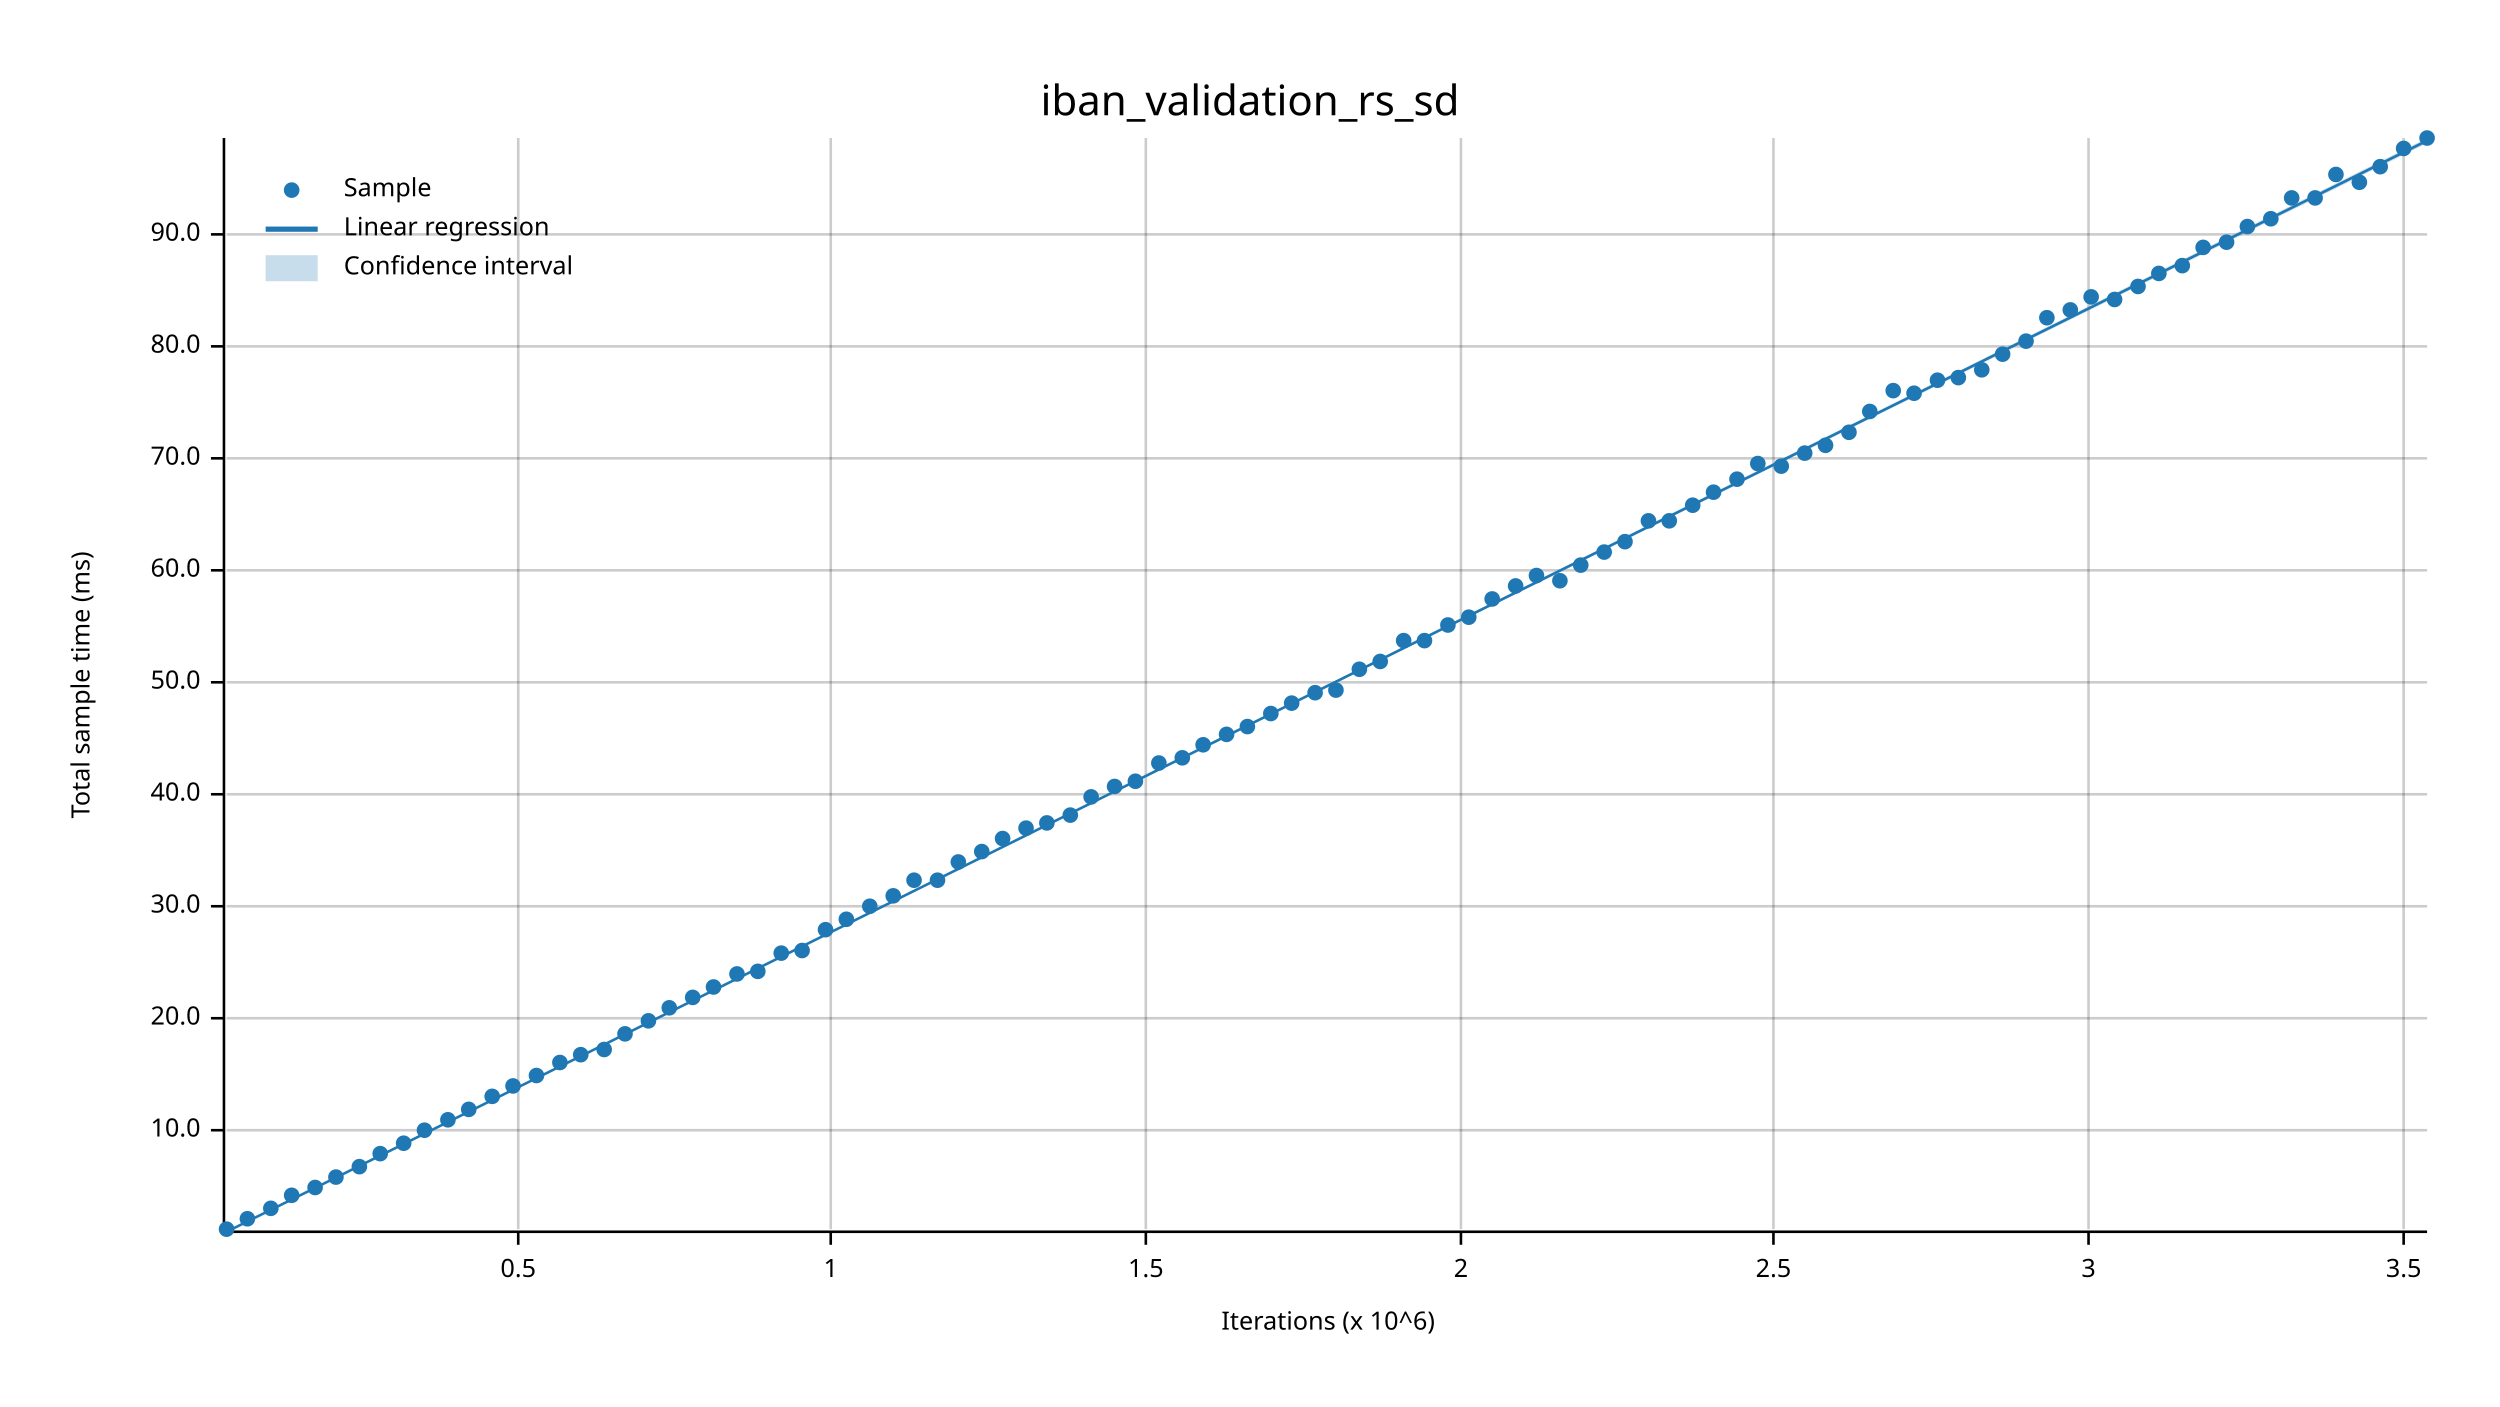
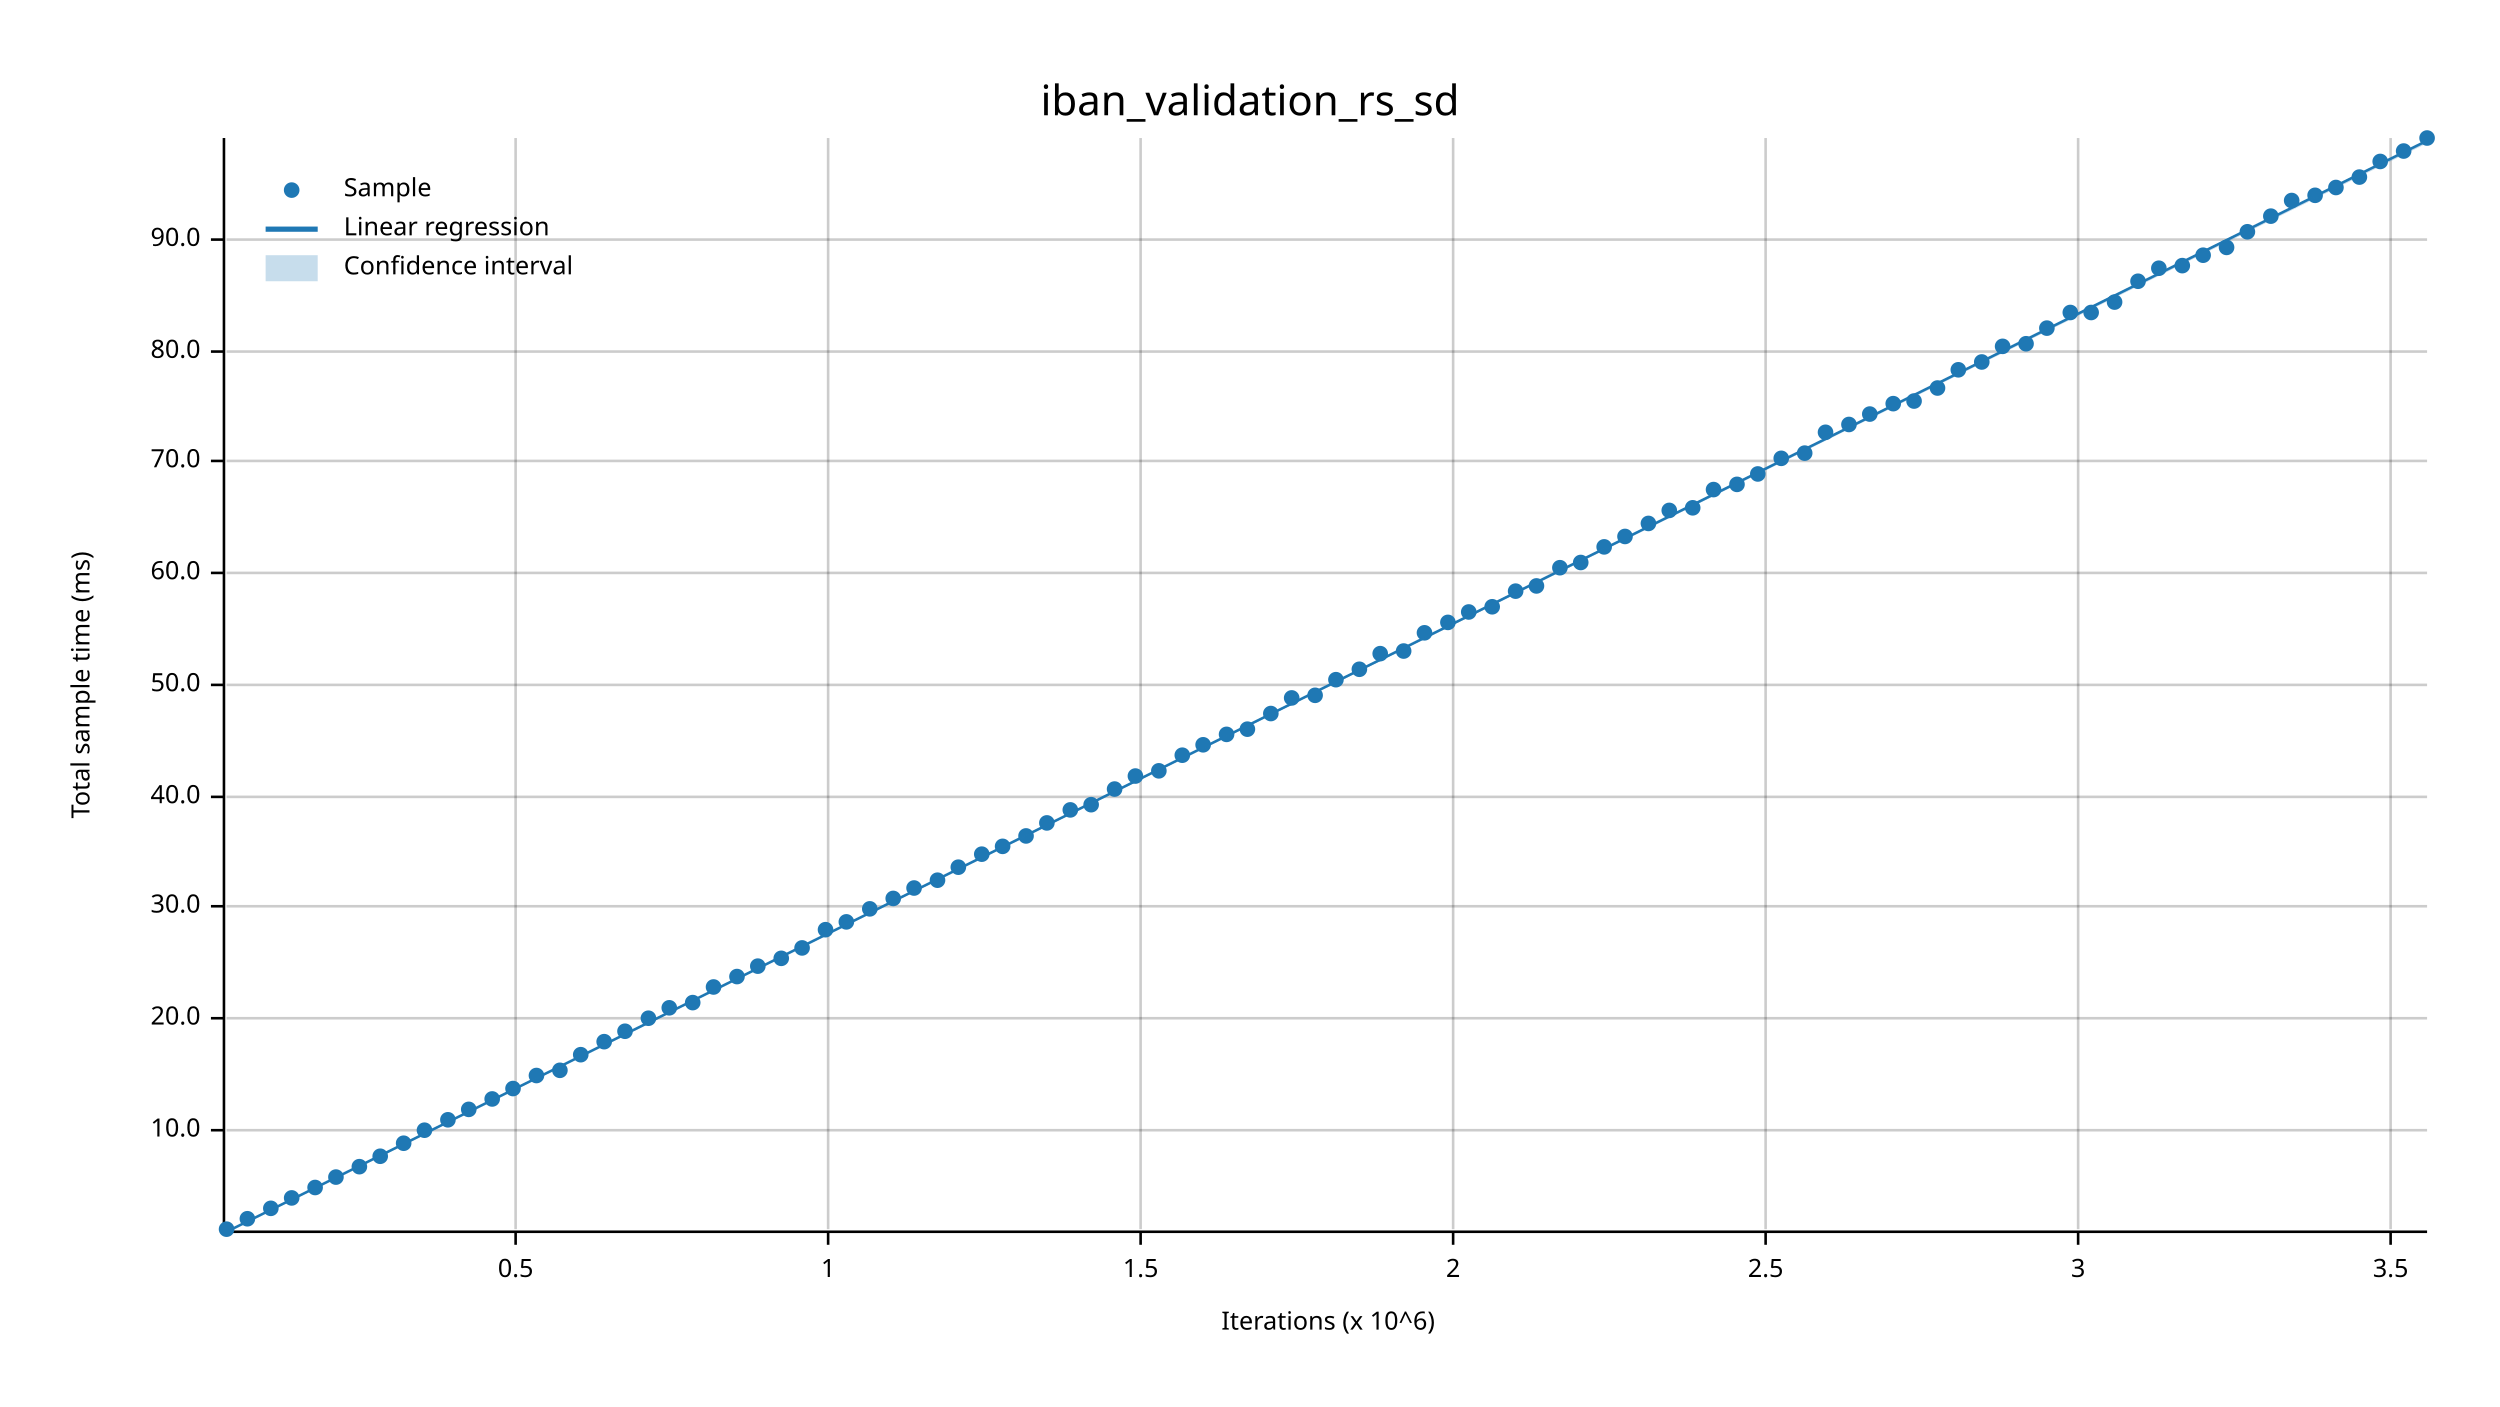
<svg xmlns="http://www.w3.org/2000/svg" width="960" height="540" viewBox="0 0 960 540">
  <text x="480" y="32" dy="0.76em" text-anchor="middle" font-family="sans-serif" font-size="16.129" opacity="1" fill="#000000">
iban_validation_rs_sd
</text>
  <text x="27" y="263" dy="0.76em" text-anchor="middle" font-family="sans-serif" font-size="9.677" opacity="1" fill="#000000" transform="rotate(270, 27, 263)">
Total sample time (ms)
</text>
  <text x="510" y="513" dy="-0.5ex" text-anchor="middle" font-family="sans-serif" font-size="9.677" opacity="1" fill="#000000">
Iterations (x 10^6)
</text>
-   <line opacity="0.2" stroke="#000000" stroke-width="1" x1="199" y1="472" x2="199" y2="53" />
-   <line opacity="0.2" stroke="#000000" stroke-width="1" x1="319" y1="472" x2="319" y2="53" />
-   <line opacity="0.2" stroke="#000000" stroke-width="1" x1="440" y1="472" x2="440" y2="53" />
-   <line opacity="0.2" stroke="#000000" stroke-width="1" x1="561" y1="472" x2="561" y2="53" />
-   <line opacity="0.2" stroke="#000000" stroke-width="1" x1="681" y1="472" x2="681" y2="53" />
-   <line opacity="0.2" stroke="#000000" stroke-width="1" x1="802" y1="472" x2="802" y2="53" />
-   <line opacity="0.2" stroke="#000000" stroke-width="1" x1="923" y1="472" x2="923" y2="53" />
+   <line opacity="0.2" stroke="#000000" stroke-width="1" x1="198" y1="472" x2="198" y2="53" />
+   <line opacity="0.2" stroke="#000000" stroke-width="1" x1="318" y1="472" x2="318" y2="53" />
+   <line opacity="0.2" stroke="#000000" stroke-width="1" x1="438" y1="472" x2="438" y2="53" />
+   <line opacity="0.2" stroke="#000000" stroke-width="1" x1="558" y1="472" x2="558" y2="53" />
+   <line opacity="0.2" stroke="#000000" stroke-width="1" x1="678" y1="472" x2="678" y2="53" />
+   <line opacity="0.2" stroke="#000000" stroke-width="1" x1="798" y1="472" x2="798" y2="53" />
+   <line opacity="0.2" stroke="#000000" stroke-width="1" x1="918" y1="472" x2="918" y2="53" />
  <line opacity="0.2" stroke="#000000" stroke-width="1" x1="87" y1="434" x2="932" y2="434" />
  <line opacity="0.2" stroke="#000000" stroke-width="1" x1="87" y1="391" x2="932" y2="391" />
  <line opacity="0.2" stroke="#000000" stroke-width="1" x1="87" y1="348" x2="932" y2="348" />
-   <line opacity="0.2" stroke="#000000" stroke-width="1" x1="87" y1="305" x2="932" y2="305" />
-   <line opacity="0.2" stroke="#000000" stroke-width="1" x1="87" y1="262" x2="932" y2="262" />
-   <line opacity="0.2" stroke="#000000" stroke-width="1" x1="87" y1="219" x2="932" y2="219" />
-   <line opacity="0.2" stroke="#000000" stroke-width="1" x1="87" y1="176" x2="932" y2="176" />
-   <line opacity="0.2" stroke="#000000" stroke-width="1" x1="87" y1="133" x2="932" y2="133" />
-   <line opacity="0.2" stroke="#000000" stroke-width="1" x1="87" y1="90" x2="932" y2="90" />
+   <line opacity="0.2" stroke="#000000" stroke-width="1" x1="87" y1="306" x2="932" y2="306" />
+   <line opacity="0.2" stroke="#000000" stroke-width="1" x1="87" y1="263" x2="932" y2="263" />
+   <line opacity="0.2" stroke="#000000" stroke-width="1" x1="87" y1="220" x2="932" y2="220" />
+   <line opacity="0.2" stroke="#000000" stroke-width="1" x1="87" y1="177" x2="932" y2="177" />
+   <line opacity="0.2" stroke="#000000" stroke-width="1" x1="87" y1="135" x2="932" y2="135" />
+   <line opacity="0.2" stroke="#000000" stroke-width="1" x1="87" y1="92" x2="932" y2="92" />
  <polyline fill="none" opacity="1" stroke="#000000" stroke-width="1" points="86,53 86,472 " />
  <text x="77" y="434" dy="0.5ex" text-anchor="end" font-family="sans-serif" font-size="9.677" opacity="1" fill="#000000">
10.0
</text>
  <polyline fill="none" opacity="1" stroke="#000000" stroke-width="1" points="81,434 86,434 " />
  <text x="77" y="391" dy="0.5ex" text-anchor="end" font-family="sans-serif" font-size="9.677" opacity="1" fill="#000000">
20.0
</text>
  <polyline fill="none" opacity="1" stroke="#000000" stroke-width="1" points="81,391 86,391 " />
  <text x="77" y="348" dy="0.5ex" text-anchor="end" font-family="sans-serif" font-size="9.677" opacity="1" fill="#000000">
30.0
</text>
  <polyline fill="none" opacity="1" stroke="#000000" stroke-width="1" points="81,348 86,348 " />
-   <text x="77" y="305" dy="0.5ex" text-anchor="end" font-family="sans-serif" font-size="9.677" opacity="1" fill="#000000">
+   <text x="77" y="306" dy="0.5ex" text-anchor="end" font-family="sans-serif" font-size="9.677" opacity="1" fill="#000000">
40.0
</text>
-   <polyline fill="none" opacity="1" stroke="#000000" stroke-width="1" points="81,305 86,305 " />
-   <text x="77" y="262" dy="0.5ex" text-anchor="end" font-family="sans-serif" font-size="9.677" opacity="1" fill="#000000">
+   <polyline fill="none" opacity="1" stroke="#000000" stroke-width="1" points="81,306 86,306 " />
+   <text x="77" y="263" dy="0.5ex" text-anchor="end" font-family="sans-serif" font-size="9.677" opacity="1" fill="#000000">
50.0
</text>
-   <polyline fill="none" opacity="1" stroke="#000000" stroke-width="1" points="81,262 86,262 " />
-   <text x="77" y="219" dy="0.5ex" text-anchor="end" font-family="sans-serif" font-size="9.677" opacity="1" fill="#000000">
+   <polyline fill="none" opacity="1" stroke="#000000" stroke-width="1" points="81,263 86,263 " />
+   <text x="77" y="220" dy="0.5ex" text-anchor="end" font-family="sans-serif" font-size="9.677" opacity="1" fill="#000000">
60.0
</text>
-   <polyline fill="none" opacity="1" stroke="#000000" stroke-width="1" points="81,219 86,219 " />
-   <text x="77" y="176" dy="0.5ex" text-anchor="end" font-family="sans-serif" font-size="9.677" opacity="1" fill="#000000">
+   <polyline fill="none" opacity="1" stroke="#000000" stroke-width="1" points="81,220 86,220 " />
+   <text x="77" y="177" dy="0.5ex" text-anchor="end" font-family="sans-serif" font-size="9.677" opacity="1" fill="#000000">
70.0
</text>
-   <polyline fill="none" opacity="1" stroke="#000000" stroke-width="1" points="81,176 86,176 " />
-   <text x="77" y="133" dy="0.5ex" text-anchor="end" font-family="sans-serif" font-size="9.677" opacity="1" fill="#000000">
+   <polyline fill="none" opacity="1" stroke="#000000" stroke-width="1" points="81,177 86,177 " />
+   <text x="77" y="135" dy="0.5ex" text-anchor="end" font-family="sans-serif" font-size="9.677" opacity="1" fill="#000000">
80.0
</text>
-   <polyline fill="none" opacity="1" stroke="#000000" stroke-width="1" points="81,133 86,133 " />
-   <text x="77" y="90" dy="0.5ex" text-anchor="end" font-family="sans-serif" font-size="9.677" opacity="1" fill="#000000">
+   <polyline fill="none" opacity="1" stroke="#000000" stroke-width="1" points="81,135 86,135 " />
+   <text x="77" y="92" dy="0.5ex" text-anchor="end" font-family="sans-serif" font-size="9.677" opacity="1" fill="#000000">
90.0
</text>
-   <polyline fill="none" opacity="1" stroke="#000000" stroke-width="1" points="81,90 86,90 " />
+   <polyline fill="none" opacity="1" stroke="#000000" stroke-width="1" points="81,92 86,92 " />
  <polyline fill="none" opacity="1" stroke="#000000" stroke-width="1" points="87,473 932,473 " />
-   <text x="199" y="483" dy="0.76em" text-anchor="middle" font-family="sans-serif" font-size="9.677" opacity="1" fill="#000000">
+   <text x="198" y="483" dy="0.76em" text-anchor="middle" font-family="sans-serif" font-size="9.677" opacity="1" fill="#000000">
0.5
</text>
-   <polyline fill="none" opacity="1" stroke="#000000" stroke-width="1" points="199,473 199,478 " />
-   <text x="319" y="483" dy="0.76em" text-anchor="middle" font-family="sans-serif" font-size="9.677" opacity="1" fill="#000000">
+   <polyline fill="none" opacity="1" stroke="#000000" stroke-width="1" points="198,473 198,478 " />
+   <text x="318" y="483" dy="0.76em" text-anchor="middle" font-family="sans-serif" font-size="9.677" opacity="1" fill="#000000">
1
</text>
-   <polyline fill="none" opacity="1" stroke="#000000" stroke-width="1" points="319,473 319,478 " />
-   <text x="440" y="483" dy="0.76em" text-anchor="middle" font-family="sans-serif" font-size="9.677" opacity="1" fill="#000000">
+   <polyline fill="none" opacity="1" stroke="#000000" stroke-width="1" points="318,473 318,478 " />
+   <text x="438" y="483" dy="0.76em" text-anchor="middle" font-family="sans-serif" font-size="9.677" opacity="1" fill="#000000">
1.5
</text>
-   <polyline fill="none" opacity="1" stroke="#000000" stroke-width="1" points="440,473 440,478 " />
-   <text x="561" y="483" dy="0.76em" text-anchor="middle" font-family="sans-serif" font-size="9.677" opacity="1" fill="#000000">
+   <polyline fill="none" opacity="1" stroke="#000000" stroke-width="1" points="438,473 438,478 " />
+   <text x="558" y="483" dy="0.76em" text-anchor="middle" font-family="sans-serif" font-size="9.677" opacity="1" fill="#000000">
2
</text>
-   <polyline fill="none" opacity="1" stroke="#000000" stroke-width="1" points="561,473 561,478 " />
-   <text x="681" y="483" dy="0.76em" text-anchor="middle" font-family="sans-serif" font-size="9.677" opacity="1" fill="#000000">
+   <polyline fill="none" opacity="1" stroke="#000000" stroke-width="1" points="558,473 558,478 " />
+   <text x="678" y="483" dy="0.76em" text-anchor="middle" font-family="sans-serif" font-size="9.677" opacity="1" fill="#000000">
2.5
</text>
-   <polyline fill="none" opacity="1" stroke="#000000" stroke-width="1" points="681,473 681,478 " />
-   <text x="802" y="483" dy="0.76em" text-anchor="middle" font-family="sans-serif" font-size="9.677" opacity="1" fill="#000000">
+   <polyline fill="none" opacity="1" stroke="#000000" stroke-width="1" points="678,473 678,478 " />
+   <text x="798" y="483" dy="0.76em" text-anchor="middle" font-family="sans-serif" font-size="9.677" opacity="1" fill="#000000">
3
</text>
-   <polyline fill="none" opacity="1" stroke="#000000" stroke-width="1" points="802,473 802,478 " />
-   <text x="923" y="483" dy="0.76em" text-anchor="middle" font-family="sans-serif" font-size="9.677" opacity="1" fill="#000000">
+   <polyline fill="none" opacity="1" stroke="#000000" stroke-width="1" points="798,473 798,478 " />
+   <text x="918" y="483" dy="0.76em" text-anchor="middle" font-family="sans-serif" font-size="9.677" opacity="1" fill="#000000">
3.5
</text>
-   <polyline fill="none" opacity="1" stroke="#000000" stroke-width="1" points="923,473 923,478 " />
+   <polyline fill="none" opacity="1" stroke="#000000" stroke-width="1" points="918,473 918,478 " />
  <circle cx="87" cy="472" r="3" opacity="1" fill="#1F78B4" stroke="none" stroke-width="1" />
  <circle cx="95" cy="468" r="3" opacity="1" fill="#1F78B4" stroke="none" stroke-width="1" />
  <circle cx="104" cy="464" r="3" opacity="1" fill="#1F78B4" stroke="none" stroke-width="1" />
-   <circle cx="112" cy="459" r="3" opacity="1" fill="#1F78B4" stroke="none" stroke-width="1" />
+   <circle cx="112" cy="460" r="3" opacity="1" fill="#1F78B4" stroke="none" stroke-width="1" />
  <circle cx="121" cy="456" r="3" opacity="1" fill="#1F78B4" stroke="none" stroke-width="1" />
  <circle cx="129" cy="452" r="3" opacity="1" fill="#1F78B4" stroke="none" stroke-width="1" />
  <circle cx="138" cy="448" r="3" opacity="1" fill="#1F78B4" stroke="none" stroke-width="1" />
-   <circle cx="146" cy="443" r="3" opacity="1" fill="#1F78B4" stroke="none" stroke-width="1" />
+   <circle cx="146" cy="444" r="3" opacity="1" fill="#1F78B4" stroke="none" stroke-width="1" />
  <circle cx="155" cy="439" r="3" opacity="1" fill="#1F78B4" stroke="none" stroke-width="1" />
  <circle cx="163" cy="434" r="3" opacity="1" fill="#1F78B4" stroke="none" stroke-width="1" />
  <circle cx="172" cy="430" r="3" opacity="1" fill="#1F78B4" stroke="none" stroke-width="1" />
  <circle cx="180" cy="426" r="3" opacity="1" fill="#1F78B4" stroke="none" stroke-width="1" />
-   <circle cx="189" cy="421" r="3" opacity="1" fill="#1F78B4" stroke="none" stroke-width="1" />
-   <circle cx="197" cy="417" r="3" opacity="1" fill="#1F78B4" stroke="none" stroke-width="1" />
+   <circle cx="189" cy="422" r="3" opacity="1" fill="#1F78B4" stroke="none" stroke-width="1" />
+   <circle cx="197" cy="418" r="3" opacity="1" fill="#1F78B4" stroke="none" stroke-width="1" />
  <circle cx="206" cy="413" r="3" opacity="1" fill="#1F78B4" stroke="none" stroke-width="1" />
-   <circle cx="215" cy="408" r="3" opacity="1" fill="#1F78B4" stroke="none" stroke-width="1" />
+   <circle cx="215" cy="411" r="3" opacity="1" fill="#1F78B4" stroke="none" stroke-width="1" />
  <circle cx="223" cy="405" r="3" opacity="1" fill="#1F78B4" stroke="none" stroke-width="1" />
-   <circle cx="232" cy="403" r="3" opacity="1" fill="#1F78B4" stroke="none" stroke-width="1" />
-   <circle cx="240" cy="397" r="3" opacity="1" fill="#1F78B4" stroke="none" stroke-width="1" />
-   <circle cx="249" cy="392" r="3" opacity="1" fill="#1F78B4" stroke="none" stroke-width="1" />
+   <circle cx="232" cy="400" r="3" opacity="1" fill="#1F78B4" stroke="none" stroke-width="1" />
+   <circle cx="240" cy="396" r="3" opacity="1" fill="#1F78B4" stroke="none" stroke-width="1" />
+   <circle cx="249" cy="391" r="3" opacity="1" fill="#1F78B4" stroke="none" stroke-width="1" />
  <circle cx="257" cy="387" r="3" opacity="1" fill="#1F78B4" stroke="none" stroke-width="1" />
-   <circle cx="266" cy="383" r="3" opacity="1" fill="#1F78B4" stroke="none" stroke-width="1" />
+   <circle cx="266" cy="385" r="3" opacity="1" fill="#1F78B4" stroke="none" stroke-width="1" />
  <circle cx="274" cy="379" r="3" opacity="1" fill="#1F78B4" stroke="none" stroke-width="1" />
-   <circle cx="283" cy="374" r="3" opacity="1" fill="#1F78B4" stroke="none" stroke-width="1" />
-   <circle cx="291" cy="373" r="3" opacity="1" fill="#1F78B4" stroke="none" stroke-width="1" />
-   <circle cx="300" cy="366" r="3" opacity="1" fill="#1F78B4" stroke="none" stroke-width="1" />
-   <circle cx="308" cy="365" r="3" opacity="1" fill="#1F78B4" stroke="none" stroke-width="1" />
+   <circle cx="283" cy="375" r="3" opacity="1" fill="#1F78B4" stroke="none" stroke-width="1" />
+   <circle cx="291" cy="371" r="3" opacity="1" fill="#1F78B4" stroke="none" stroke-width="1" />
+   <circle cx="300" cy="368" r="3" opacity="1" fill="#1F78B4" stroke="none" stroke-width="1" />
+   <circle cx="308" cy="364" r="3" opacity="1" fill="#1F78B4" stroke="none" stroke-width="1" />
  <circle cx="317" cy="357" r="3" opacity="1" fill="#1F78B4" stroke="none" stroke-width="1" />
-   <circle cx="325" cy="353" r="3" opacity="1" fill="#1F78B4" stroke="none" stroke-width="1" />
-   <circle cx="334" cy="348" r="3" opacity="1" fill="#1F78B4" stroke="none" stroke-width="1" />
-   <circle cx="343" cy="344" r="3" opacity="1" fill="#1F78B4" stroke="none" stroke-width="1" />
-   <circle cx="351" cy="338" r="3" opacity="1" fill="#1F78B4" stroke="none" stroke-width="1" />
+   <circle cx="325" cy="354" r="3" opacity="1" fill="#1F78B4" stroke="none" stroke-width="1" />
+   <circle cx="334" cy="349" r="3" opacity="1" fill="#1F78B4" stroke="none" stroke-width="1" />
+   <circle cx="343" cy="345" r="3" opacity="1" fill="#1F78B4" stroke="none" stroke-width="1" />
+   <circle cx="351" cy="341" r="3" opacity="1" fill="#1F78B4" stroke="none" stroke-width="1" />
  <circle cx="360" cy="338" r="3" opacity="1" fill="#1F78B4" stroke="none" stroke-width="1" />
-   <circle cx="368" cy="331" r="3" opacity="1" fill="#1F78B4" stroke="none" stroke-width="1" />
-   <circle cx="377" cy="327" r="3" opacity="1" fill="#1F78B4" stroke="none" stroke-width="1" />
-   <circle cx="385" cy="322" r="3" opacity="1" fill="#1F78B4" stroke="none" stroke-width="1" />
-   <circle cx="394" cy="318" r="3" opacity="1" fill="#1F78B4" stroke="none" stroke-width="1" />
+   <circle cx="368" cy="333" r="3" opacity="1" fill="#1F78B4" stroke="none" stroke-width="1" />
+   <circle cx="377" cy="328" r="3" opacity="1" fill="#1F78B4" stroke="none" stroke-width="1" />
+   <circle cx="385" cy="325" r="3" opacity="1" fill="#1F78B4" stroke="none" stroke-width="1" />
+   <circle cx="394" cy="321" r="3" opacity="1" fill="#1F78B4" stroke="none" stroke-width="1" />
  <circle cx="402" cy="316" r="3" opacity="1" fill="#1F78B4" stroke="none" stroke-width="1" />
-   <circle cx="411" cy="313" r="3" opacity="1" fill="#1F78B4" stroke="none" stroke-width="1" />
-   <circle cx="419" cy="306" r="3" opacity="1" fill="#1F78B4" stroke="none" stroke-width="1" />
-   <circle cx="428" cy="302" r="3" opacity="1" fill="#1F78B4" stroke="none" stroke-width="1" />
-   <circle cx="436" cy="300" r="3" opacity="1" fill="#1F78B4" stroke="none" stroke-width="1" />
-   <circle cx="445" cy="293" r="3" opacity="1" fill="#1F78B4" stroke="none" stroke-width="1" />
-   <circle cx="454" cy="291" r="3" opacity="1" fill="#1F78B4" stroke="none" stroke-width="1" />
+   <circle cx="411" cy="311" r="3" opacity="1" fill="#1F78B4" stroke="none" stroke-width="1" />
+   <circle cx="419" cy="309" r="3" opacity="1" fill="#1F78B4" stroke="none" stroke-width="1" />
+   <circle cx="428" cy="303" r="3" opacity="1" fill="#1F78B4" stroke="none" stroke-width="1" />
+   <circle cx="436" cy="298" r="3" opacity="1" fill="#1F78B4" stroke="none" stroke-width="1" />
+   <circle cx="445" cy="296" r="3" opacity="1" fill="#1F78B4" stroke="none" stroke-width="1" />
+   <circle cx="454" cy="290" r="3" opacity="1" fill="#1F78B4" stroke="none" stroke-width="1" />
  <circle cx="462" cy="286" r="3" opacity="1" fill="#1F78B4" stroke="none" stroke-width="1" />
  <circle cx="471" cy="282" r="3" opacity="1" fill="#1F78B4" stroke="none" stroke-width="1" />
-   <circle cx="479" cy="279" r="3" opacity="1" fill="#1F78B4" stroke="none" stroke-width="1" />
+   <circle cx="479" cy="280" r="3" opacity="1" fill="#1F78B4" stroke="none" stroke-width="1" />
  <circle cx="488" cy="274" r="3" opacity="1" fill="#1F78B4" stroke="none" stroke-width="1" />
-   <circle cx="496" cy="270" r="3" opacity="1" fill="#1F78B4" stroke="none" stroke-width="1" />
-   <circle cx="505" cy="266" r="3" opacity="1" fill="#1F78B4" stroke="none" stroke-width="1" />
-   <circle cx="513" cy="265" r="3" opacity="1" fill="#1F78B4" stroke="none" stroke-width="1" />
+   <circle cx="496" cy="268" r="3" opacity="1" fill="#1F78B4" stroke="none" stroke-width="1" />
+   <circle cx="505" cy="267" r="3" opacity="1" fill="#1F78B4" stroke="none" stroke-width="1" />
+   <circle cx="513" cy="261" r="3" opacity="1" fill="#1F78B4" stroke="none" stroke-width="1" />
  <circle cx="522" cy="257" r="3" opacity="1" fill="#1F78B4" stroke="none" stroke-width="1" />
-   <circle cx="530" cy="254" r="3" opacity="1" fill="#1F78B4" stroke="none" stroke-width="1" />
-   <circle cx="539" cy="246" r="3" opacity="1" fill="#1F78B4" stroke="none" stroke-width="1" />
-   <circle cx="547" cy="246" r="3" opacity="1" fill="#1F78B4" stroke="none" stroke-width="1" />
-   <circle cx="556" cy="240" r="3" opacity="1" fill="#1F78B4" stroke="none" stroke-width="1" />
-   <circle cx="564" cy="237" r="3" opacity="1" fill="#1F78B4" stroke="none" stroke-width="1" />
-   <circle cx="573" cy="230" r="3" opacity="1" fill="#1F78B4" stroke="none" stroke-width="1" />
-   <circle cx="582" cy="225" r="3" opacity="1" fill="#1F78B4" stroke="none" stroke-width="1" />
-   <circle cx="590" cy="221" r="3" opacity="1" fill="#1F78B4" stroke="none" stroke-width="1" />
-   <circle cx="599" cy="223" r="3" opacity="1" fill="#1F78B4" stroke="none" stroke-width="1" />
-   <circle cx="607" cy="217" r="3" opacity="1" fill="#1F78B4" stroke="none" stroke-width="1" />
-   <circle cx="616" cy="212" r="3" opacity="1" fill="#1F78B4" stroke="none" stroke-width="1" />
-   <circle cx="624" cy="208" r="3" opacity="1" fill="#1F78B4" stroke="none" stroke-width="1" />
-   <circle cx="633" cy="200" r="3" opacity="1" fill="#1F78B4" stroke="none" stroke-width="1" />
-   <circle cx="641" cy="200" r="3" opacity="1" fill="#1F78B4" stroke="none" stroke-width="1" />
-   <circle cx="650" cy="194" r="3" opacity="1" fill="#1F78B4" stroke="none" stroke-width="1" />
-   <circle cx="658" cy="189" r="3" opacity="1" fill="#1F78B4" stroke="none" stroke-width="1" />
-   <circle cx="667" cy="184" r="3" opacity="1" fill="#1F78B4" stroke="none" stroke-width="1" />
-   <circle cx="675" cy="178" r="3" opacity="1" fill="#1F78B4" stroke="none" stroke-width="1" />
-   <circle cx="684" cy="179" r="3" opacity="1" fill="#1F78B4" stroke="none" stroke-width="1" />
+   <circle cx="530" cy="251" r="3" opacity="1" fill="#1F78B4" stroke="none" stroke-width="1" />
+   <circle cx="539" cy="250" r="3" opacity="1" fill="#1F78B4" stroke="none" stroke-width="1" />
+   <circle cx="547" cy="243" r="3" opacity="1" fill="#1F78B4" stroke="none" stroke-width="1" />
+   <circle cx="556" cy="239" r="3" opacity="1" fill="#1F78B4" stroke="none" stroke-width="1" />
+   <circle cx="564" cy="235" r="3" opacity="1" fill="#1F78B4" stroke="none" stroke-width="1" />
+   <circle cx="573" cy="233" r="3" opacity="1" fill="#1F78B4" stroke="none" stroke-width="1" />
+   <circle cx="582" cy="227" r="3" opacity="1" fill="#1F78B4" stroke="none" stroke-width="1" />
+   <circle cx="590" cy="225" r="3" opacity="1" fill="#1F78B4" stroke="none" stroke-width="1" />
+   <circle cx="599" cy="218" r="3" opacity="1" fill="#1F78B4" stroke="none" stroke-width="1" />
+   <circle cx="607" cy="216" r="3" opacity="1" fill="#1F78B4" stroke="none" stroke-width="1" />
+   <circle cx="616" cy="210" r="3" opacity="1" fill="#1F78B4" stroke="none" stroke-width="1" />
+   <circle cx="624" cy="206" r="3" opacity="1" fill="#1F78B4" stroke="none" stroke-width="1" />
+   <circle cx="633" cy="201" r="3" opacity="1" fill="#1F78B4" stroke="none" stroke-width="1" />
+   <circle cx="641" cy="196" r="3" opacity="1" fill="#1F78B4" stroke="none" stroke-width="1" />
+   <circle cx="650" cy="195" r="3" opacity="1" fill="#1F78B4" stroke="none" stroke-width="1" />
+   <circle cx="658" cy="188" r="3" opacity="1" fill="#1F78B4" stroke="none" stroke-width="1" />
+   <circle cx="667" cy="186" r="3" opacity="1" fill="#1F78B4" stroke="none" stroke-width="1" />
+   <circle cx="675" cy="182" r="3" opacity="1" fill="#1F78B4" stroke="none" stroke-width="1" />
+   <circle cx="684" cy="176" r="3" opacity="1" fill="#1F78B4" stroke="none" stroke-width="1" />
  <circle cx="693" cy="174" r="3" opacity="1" fill="#1F78B4" stroke="none" stroke-width="1" />
-   <circle cx="701" cy="171" r="3" opacity="1" fill="#1F78B4" stroke="none" stroke-width="1" />
-   <circle cx="710" cy="166" r="3" opacity="1" fill="#1F78B4" stroke="none" stroke-width="1" />
-   <circle cx="718" cy="158" r="3" opacity="1" fill="#1F78B4" stroke="none" stroke-width="1" />
-   <circle cx="727" cy="150" r="3" opacity="1" fill="#1F78B4" stroke="none" stroke-width="1" />
-   <circle cx="735" cy="151" r="3" opacity="1" fill="#1F78B4" stroke="none" stroke-width="1" />
-   <circle cx="744" cy="146" r="3" opacity="1" fill="#1F78B4" stroke="none" stroke-width="1" />
-   <circle cx="752" cy="145" r="3" opacity="1" fill="#1F78B4" stroke="none" stroke-width="1" />
-   <circle cx="761" cy="142" r="3" opacity="1" fill="#1F78B4" stroke="none" stroke-width="1" />
-   <circle cx="769" cy="136" r="3" opacity="1" fill="#1F78B4" stroke="none" stroke-width="1" />
-   <circle cx="778" cy="131" r="3" opacity="1" fill="#1F78B4" stroke="none" stroke-width="1" />
-   <circle cx="786" cy="122" r="3" opacity="1" fill="#1F78B4" stroke="none" stroke-width="1" />
-   <circle cx="795" cy="119" r="3" opacity="1" fill="#1F78B4" stroke="none" stroke-width="1" />
-   <circle cx="803" cy="114" r="3" opacity="1" fill="#1F78B4" stroke="none" stroke-width="1" />
-   <circle cx="812" cy="115" r="3" opacity="1" fill="#1F78B4" stroke="none" stroke-width="1" />
-   <circle cx="821" cy="110" r="3" opacity="1" fill="#1F78B4" stroke="none" stroke-width="1" />
-   <circle cx="829" cy="105" r="3" opacity="1" fill="#1F78B4" stroke="none" stroke-width="1" />
+   <circle cx="701" cy="166" r="3" opacity="1" fill="#1F78B4" stroke="none" stroke-width="1" />
+   <circle cx="710" cy="163" r="3" opacity="1" fill="#1F78B4" stroke="none" stroke-width="1" />
+   <circle cx="718" cy="159" r="3" opacity="1" fill="#1F78B4" stroke="none" stroke-width="1" />
+   <circle cx="727" cy="155" r="3" opacity="1" fill="#1F78B4" stroke="none" stroke-width="1" />
+   <circle cx="735" cy="154" r="3" opacity="1" fill="#1F78B4" stroke="none" stroke-width="1" />
+   <circle cx="744" cy="149" r="3" opacity="1" fill="#1F78B4" stroke="none" stroke-width="1" />
+   <circle cx="752" cy="142" r="3" opacity="1" fill="#1F78B4" stroke="none" stroke-width="1" />
+   <circle cx="761" cy="139" r="3" opacity="1" fill="#1F78B4" stroke="none" stroke-width="1" />
+   <circle cx="769" cy="133" r="3" opacity="1" fill="#1F78B4" stroke="none" stroke-width="1" />
+   <circle cx="778" cy="132" r="3" opacity="1" fill="#1F78B4" stroke="none" stroke-width="1" />
+   <circle cx="786" cy="126" r="3" opacity="1" fill="#1F78B4" stroke="none" stroke-width="1" />
+   <circle cx="795" cy="120" r="3" opacity="1" fill="#1F78B4" stroke="none" stroke-width="1" />
+   <circle cx="803" cy="120" r="3" opacity="1" fill="#1F78B4" stroke="none" stroke-width="1" />
+   <circle cx="812" cy="116" r="3" opacity="1" fill="#1F78B4" stroke="none" stroke-width="1" />
+   <circle cx="821" cy="108" r="3" opacity="1" fill="#1F78B4" stroke="none" stroke-width="1" />
+   <circle cx="829" cy="103" r="3" opacity="1" fill="#1F78B4" stroke="none" stroke-width="1" />
  <circle cx="838" cy="102" r="3" opacity="1" fill="#1F78B4" stroke="none" stroke-width="1" />
-   <circle cx="846" cy="95" r="3" opacity="1" fill="#1F78B4" stroke="none" stroke-width="1" />
-   <circle cx="855" cy="93" r="3" opacity="1" fill="#1F78B4" stroke="none" stroke-width="1" />
-   <circle cx="863" cy="87" r="3" opacity="1" fill="#1F78B4" stroke="none" stroke-width="1" />
-   <circle cx="872" cy="84" r="3" opacity="1" fill="#1F78B4" stroke="none" stroke-width="1" />
-   <circle cx="880" cy="76" r="3" opacity="1" fill="#1F78B4" stroke="none" stroke-width="1" />
-   <circle cx="889" cy="76" r="3" opacity="1" fill="#1F78B4" stroke="none" stroke-width="1" />
-   <circle cx="897" cy="67" r="3" opacity="1" fill="#1F78B4" stroke="none" stroke-width="1" />
-   <circle cx="906" cy="70" r="3" opacity="1" fill="#1F78B4" stroke="none" stroke-width="1" />
-   <circle cx="914" cy="64" r="3" opacity="1" fill="#1F78B4" stroke="none" stroke-width="1" />
-   <circle cx="923" cy="57" r="3" opacity="1" fill="#1F78B4" stroke="none" stroke-width="1" />
+   <circle cx="846" cy="98" r="3" opacity="1" fill="#1F78B4" stroke="none" stroke-width="1" />
+   <circle cx="855" cy="95" r="3" opacity="1" fill="#1F78B4" stroke="none" stroke-width="1" />
+   <circle cx="863" cy="89" r="3" opacity="1" fill="#1F78B4" stroke="none" stroke-width="1" />
+   <circle cx="872" cy="83" r="3" opacity="1" fill="#1F78B4" stroke="none" stroke-width="1" />
+   <circle cx="880" cy="77" r="3" opacity="1" fill="#1F78B4" stroke="none" stroke-width="1" />
+   <circle cx="889" cy="75" r="3" opacity="1" fill="#1F78B4" stroke="none" stroke-width="1" />
+   <circle cx="897" cy="72" r="3" opacity="1" fill="#1F78B4" stroke="none" stroke-width="1" />
+   <circle cx="906" cy="68" r="3" opacity="1" fill="#1F78B4" stroke="none" stroke-width="1" />
+   <circle cx="914" cy="62" r="3" opacity="1" fill="#1F78B4" stroke="none" stroke-width="1" />
+   <circle cx="923" cy="58" r="3" opacity="1" fill="#1F78B4" stroke="none" stroke-width="1" />
  <circle cx="932" cy="53" r="3" opacity="1" fill="#1F78B4" stroke="none" stroke-width="1" />
  <polyline fill="none" opacity="1" stroke="#1F78B4" stroke-width="1" points="87,473 932,54 " />
-   <polygon opacity="0.25" fill="#1F78B4" points="87,473 932,55 932,53 " />
+   <polygon opacity="0.25" fill="#1F78B4" points="87,473 932,55 932,54 " />
  <text x="132" y="68" dy="0.76em" text-anchor="start" font-family="sans-serif" font-size="9.677" opacity="1" fill="#000000">
Sample
</text>
  <text x="132" y="83" dy="0.76em" text-anchor="start" font-family="sans-serif" font-size="9.677" opacity="1" fill="#000000">
Linear regression
</text>
  <text x="132" y="98" dy="0.76em" text-anchor="start" font-family="sans-serif" font-size="9.677" opacity="1" fill="#000000">
Confidence interval
</text>
  <circle cx="112" cy="73" r="3" opacity="1" fill="#1F78B4" stroke="none" stroke-width="1" />
  <polyline fill="none" opacity="1" stroke="#1F78B4" stroke-width="2" points="102,88 122,88 " />
  <rect x="102" y="98" width="20" height="10" opacity="0.25" fill="#1F78B4" stroke="none" />
</svg>
